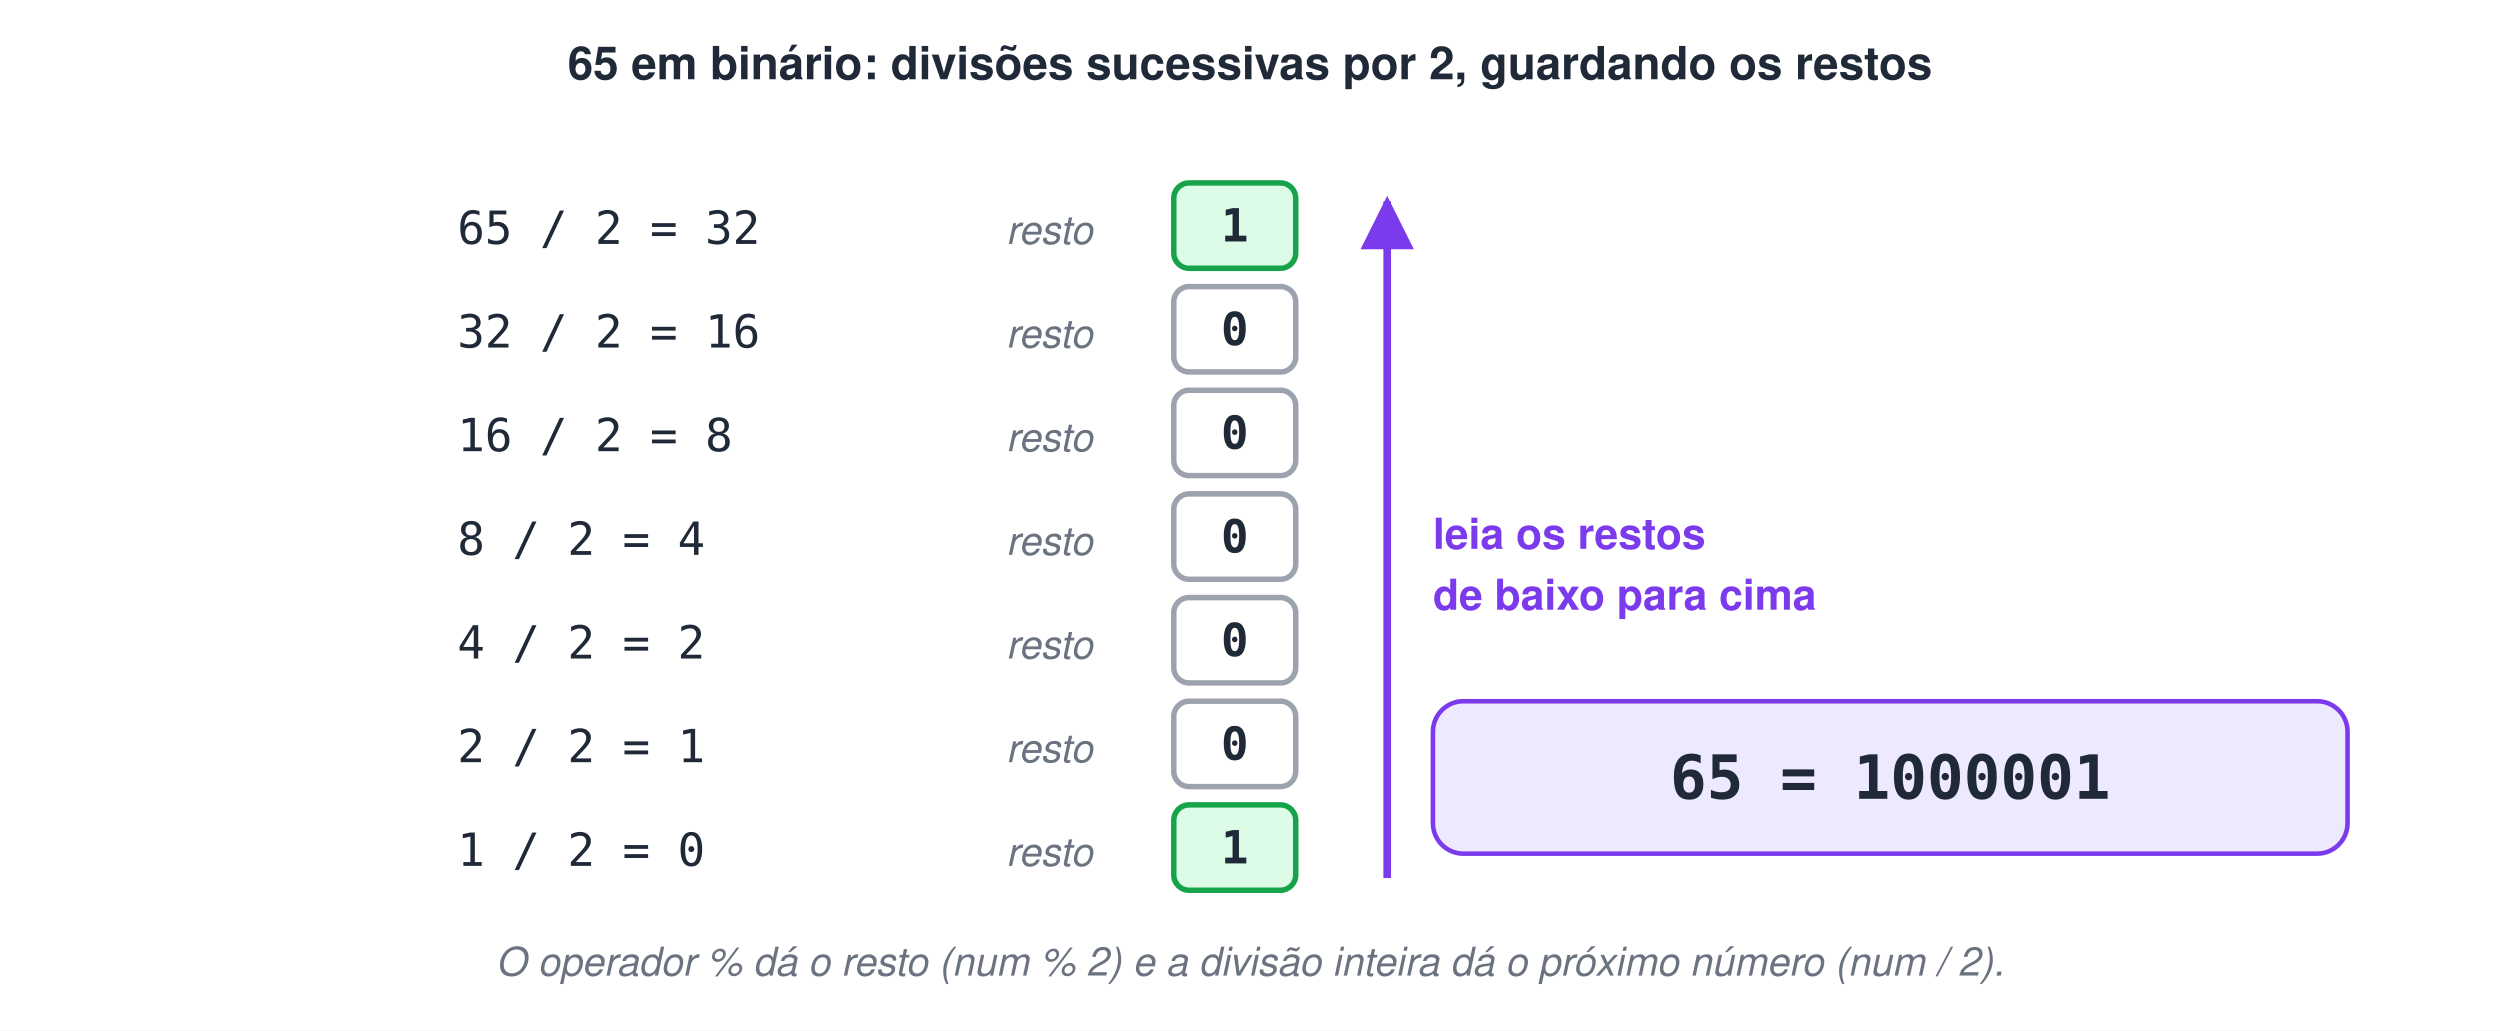
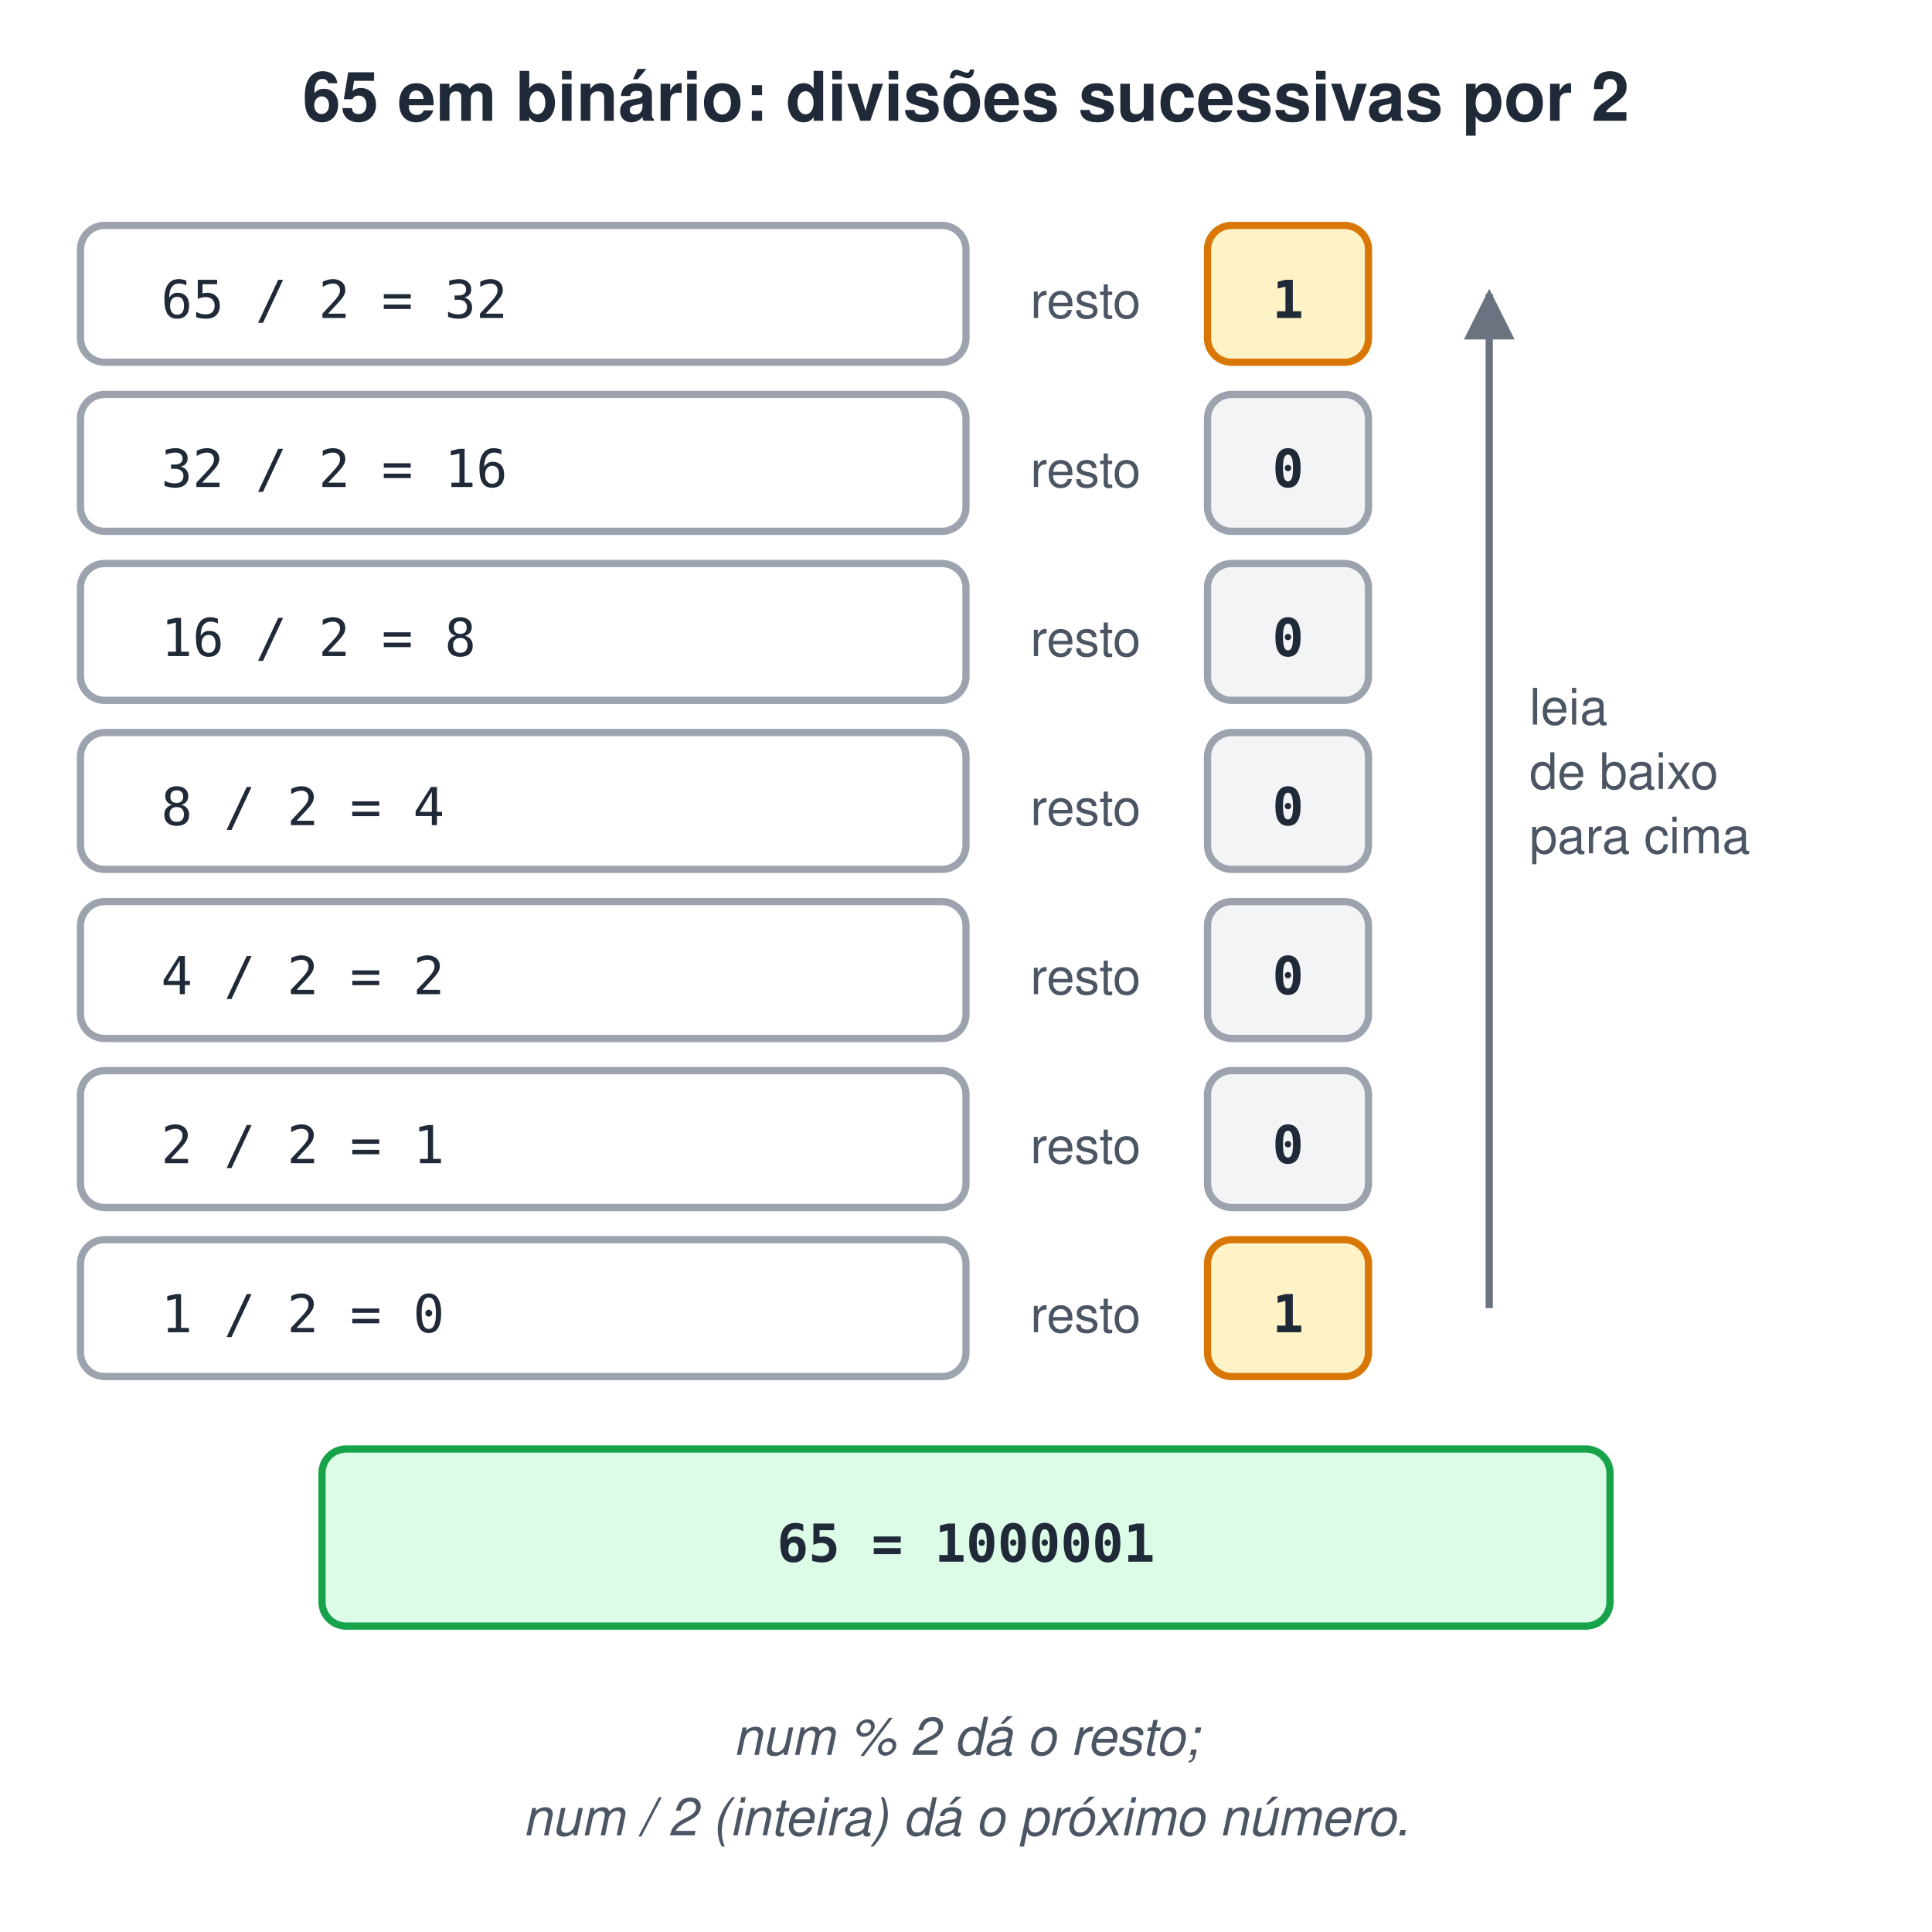
- <svg xmlns="http://www.w3.org/2000/svg" width="820" height="338" viewBox="0 0 820 338">
-   <style>text{font-family:Helvetica, Arial, 'DejaVu Sans', sans-serif}.m{font-family:Menlo, Consolas, 'DejaVu Sans Mono', monospace}</style>
+ <svg xmlns="http://www.w3.org/2000/svg" width="480" height="480" viewBox="0 0 480 480">
+   <style>text{white-space:pre;font-family:Helvetica,Arial,sans-serif;font-size:14px;fill:#1F2937}.t{font-size:17px;font-weight:bold}.b{font-weight:bold}.m{font-family:Menlo,Consolas,monospace;font-size:13px}.s{font-size:12.5px;fill:#4B5563}.n{font-size:13px;font-style:italic;fill:#4B5563}.c{text-anchor:middle}.r{text-anchor:end}.xB{fill:#DBEAFE;stroke:#2563EB}.xG{fill:#DCFCE7;stroke:#16A34A}.xO{fill:#FEF3C7;stroke:#D97706}.xP{fill:#EDE9FE;stroke:#7C3AED}.xR{fill:#FEE2E2;stroke:#DC2626}.xY{fill:#F3F4F6;stroke:#9CA3AF}.xW{fill:#fff;stroke:#9CA3AF}.xT{fill:#CCFBF1;stroke:#0D9488}.xK{fill:#FCE7F3;stroke:#DB2777}rect,ellipse,polygon{stroke-width:1.8}.l{stroke:#6B7280;stroke-width:1.8;fill:none}.d{stroke-dasharray:5 4}</style>
  <defs>
-     <marker id="arp" viewBox="0 0 10 10" refX="9" refY="5" markerWidth="7" markerHeight="7" orient="auto-start-reverse">
-       <path d="M0,0 L10,5 L0,10 z" fill="#7C3AED" />
+     <marker id="a" viewBox="0 0 10 10" refX="9" refY="5" markerWidth="7" markerHeight="7" orient="auto-start-reverse">
+       <path d="M0,0L10,5L0,10z" fill="#6B7280" />
    </marker>
  </defs>
-   <rect width="100%" height="100%" fill="#ffffff" />
-   <text x="410" y="26" font-size="15" font-weight="bold" fill="#1F2937" text-anchor="middle">65 em binário: divisões sucessivas por 2, guardando os restos</text>
-   <text x="150" y="80" class="m" font-size="15" fill="#1F2937">65 / 2 = 32</text>
-   <text x="330" y="80" font-size="13" font-style="italic" fill="#6B7280">resto</text>
-   <rect x="385" y="60" width="40" height="28" rx="5" fill="#DCFCE7" stroke="#16A34A" stroke-width="1.8" />
-   <text x="405" y="79.2" class="m" font-size="15" font-weight="bold" fill="#1F2937" text-anchor="middle">1</text>
-   <text x="150" y="114" class="m" font-size="15" fill="#1F2937">32 / 2 = 16</text>
-   <text x="330" y="114" font-size="13" font-style="italic" fill="#6B7280">resto</text>
-   <rect x="385" y="94" width="40" height="28" rx="5" fill="#fff" stroke="#9CA3AF" stroke-width="1.8" />
-   <text x="405" y="113.2" class="m" font-size="15" font-weight="bold" fill="#1F2937" text-anchor="middle">0</text>
-   <text x="150" y="148" class="m" font-size="15" fill="#1F2937">16 / 2 = 8 </text>
-   <text x="330" y="148" font-size="13" font-style="italic" fill="#6B7280">resto</text>
-   <rect x="385" y="128" width="40" height="28" rx="5" fill="#fff" stroke="#9CA3AF" stroke-width="1.8" />
-   <text x="405" y="147.2" class="m" font-size="15" font-weight="bold" fill="#1F2937" text-anchor="middle">0</text>
-   <text x="150" y="182" class="m" font-size="15" fill="#1F2937"> 8 / 2 = 4 </text>
-   <text x="330" y="182" font-size="13" font-style="italic" fill="#6B7280">resto</text>
-   <rect x="385" y="162" width="40" height="28" rx="5" fill="#fff" stroke="#9CA3AF" stroke-width="1.8" />
-   <text x="405" y="181.2" class="m" font-size="15" font-weight="bold" fill="#1F2937" text-anchor="middle">0</text>
-   <text x="150" y="216" class="m" font-size="15" fill="#1F2937"> 4 / 2 = 2 </text>
-   <text x="330" y="216" font-size="13" font-style="italic" fill="#6B7280">resto</text>
-   <rect x="385" y="196" width="40" height="28" rx="5" fill="#fff" stroke="#9CA3AF" stroke-width="1.8" />
-   <text x="405" y="215.2" class="m" font-size="15" font-weight="bold" fill="#1F2937" text-anchor="middle">0</text>
-   <text x="150" y="250" class="m" font-size="15" fill="#1F2937"> 2 / 2 = 1 </text>
-   <text x="330" y="250" font-size="13" font-style="italic" fill="#6B7280">resto</text>
-   <rect x="385" y="230" width="40" height="28" rx="5" fill="#fff" stroke="#9CA3AF" stroke-width="1.8" />
-   <text x="405" y="249.2" class="m" font-size="15" font-weight="bold" fill="#1F2937" text-anchor="middle">0</text>
-   <text x="150" y="284" class="m" font-size="15" fill="#1F2937"> 1 / 2 = 0 </text>
-   <text x="330" y="284" font-size="13" font-style="italic" fill="#6B7280">resto</text>
-   <rect x="385" y="264" width="40" height="28" rx="5" fill="#DCFCE7" stroke="#16A34A" stroke-width="1.8" />
-   <text x="405" y="283.2" class="m" font-size="15" font-weight="bold" fill="#1F2937" text-anchor="middle">1</text>
-   <path d="M455,288 V66" fill="none" stroke="#7C3AED" stroke-width="2.5" marker-end="url(#arp)" />
-   <text x="470" y="180" font-size="14" font-weight="bold" fill="#7C3AED">leia os restos</text>
-   <text x="470" y="200" font-size="14" font-weight="bold" fill="#7C3AED">de baixo para cima</text>
-   <rect x="470" y="230" width="300" height="50" rx="10" fill="#EDE9FE" stroke="#7C3AED" stroke-width="1.5" />
-   <text x="620" y="262" class="m" font-size="20" font-weight="bold" fill="#1F2937" text-anchor="middle">65 = 1000001</text>
-   <text x="410" y="320" font-size="13" font-style="italic" fill="#6B7280" text-anchor="middle">O operador % dá o resto (num % 2) e a divisão inteira dá o próximo número (num / 2).</text>
+   <rect width="100%" height="100%" fill="#fff" />
+   <text x="240.0" y="30" class="t c">65 em binário: divisões sucessivas por 2</text>
+   <rect x="20" y="56" width="220" height="34" rx="6" class="xW" />
+   <text x="40" y="79" class="m">65 / 2 = 32</text>
+   <text x="256" y="79" class="s">resto</text>
+   <rect x="300" y="56" width="40" height="34" rx="6" class="xO" />
+   <text x="320" y="79" class="m b c">1</text>
+   <rect x="20" y="98" width="220" height="34" rx="6" class="xW" />
+   <text x="40" y="121" class="m">32 / 2 = 16</text>
+   <text x="256" y="121" class="s">resto</text>
+   <rect x="300" y="98" width="40" height="34" rx="6" class="xY" />
+   <text x="320" y="121" class="m b c">0</text>
+   <rect x="20" y="140" width="220" height="34" rx="6" class="xW" />
+   <text x="40" y="163" class="m">16 / 2 = 8</text>
+   <text x="256" y="163" class="s">resto</text>
+   <rect x="300" y="140" width="40" height="34" rx="6" class="xY" />
+   <text x="320" y="163" class="m b c">0</text>
+   <rect x="20" y="182" width="220" height="34" rx="6" class="xW" />
+   <text x="40" y="205" class="m">8 / 2 = 4</text>
+   <text x="256" y="205" class="s">resto</text>
+   <rect x="300" y="182" width="40" height="34" rx="6" class="xY" />
+   <text x="320" y="205" class="m b c">0</text>
+   <rect x="20" y="224" width="220" height="34" rx="6" class="xW" />
+   <text x="40" y="247" class="m">4 / 2 = 2</text>
+   <text x="256" y="247" class="s">resto</text>
+   <rect x="300" y="224" width="40" height="34" rx="6" class="xY" />
+   <text x="320" y="247" class="m b c">0</text>
+   <rect x="20" y="266" width="220" height="34" rx="6" class="xW" />
+   <text x="40" y="289" class="m">2 / 2 = 1</text>
+   <text x="256" y="289" class="s">resto</text>
+   <rect x="300" y="266" width="40" height="34" rx="6" class="xY" />
+   <text x="320" y="289" class="m b c">0</text>
+   <rect x="20" y="308" width="220" height="34" rx="6" class="xW" />
+   <text x="40" y="331" class="m">1 / 2 = 0</text>
+   <text x="256" y="331" class="s">resto</text>
+   <rect x="300" y="308" width="40" height="34" rx="6" class="xO" />
+   <text x="320" y="331" class="m b c">1</text>
+   <path d="M370,325 L370,73" class="l" marker-end="url(#a)" />
+   <text x="380" y="180" class="s">leia</text>
+   <text x="380" y="196" class="s">de baixo</text>
+   <text x="380" y="212" class="s">para cima</text>
+   <rect x="80" y="360" width="320" height="44" rx="6" class="xG" />
+   <text x="240" y="388" class="m b c">65 = 1000001</text>
+   <text x="240.0" y="436" class="n c">num % 2 dá o resto;</text>
+   <text x="240.0" y="456" class="n c">num / 2 (inteira) dá o próximo número.</text>
</svg>
